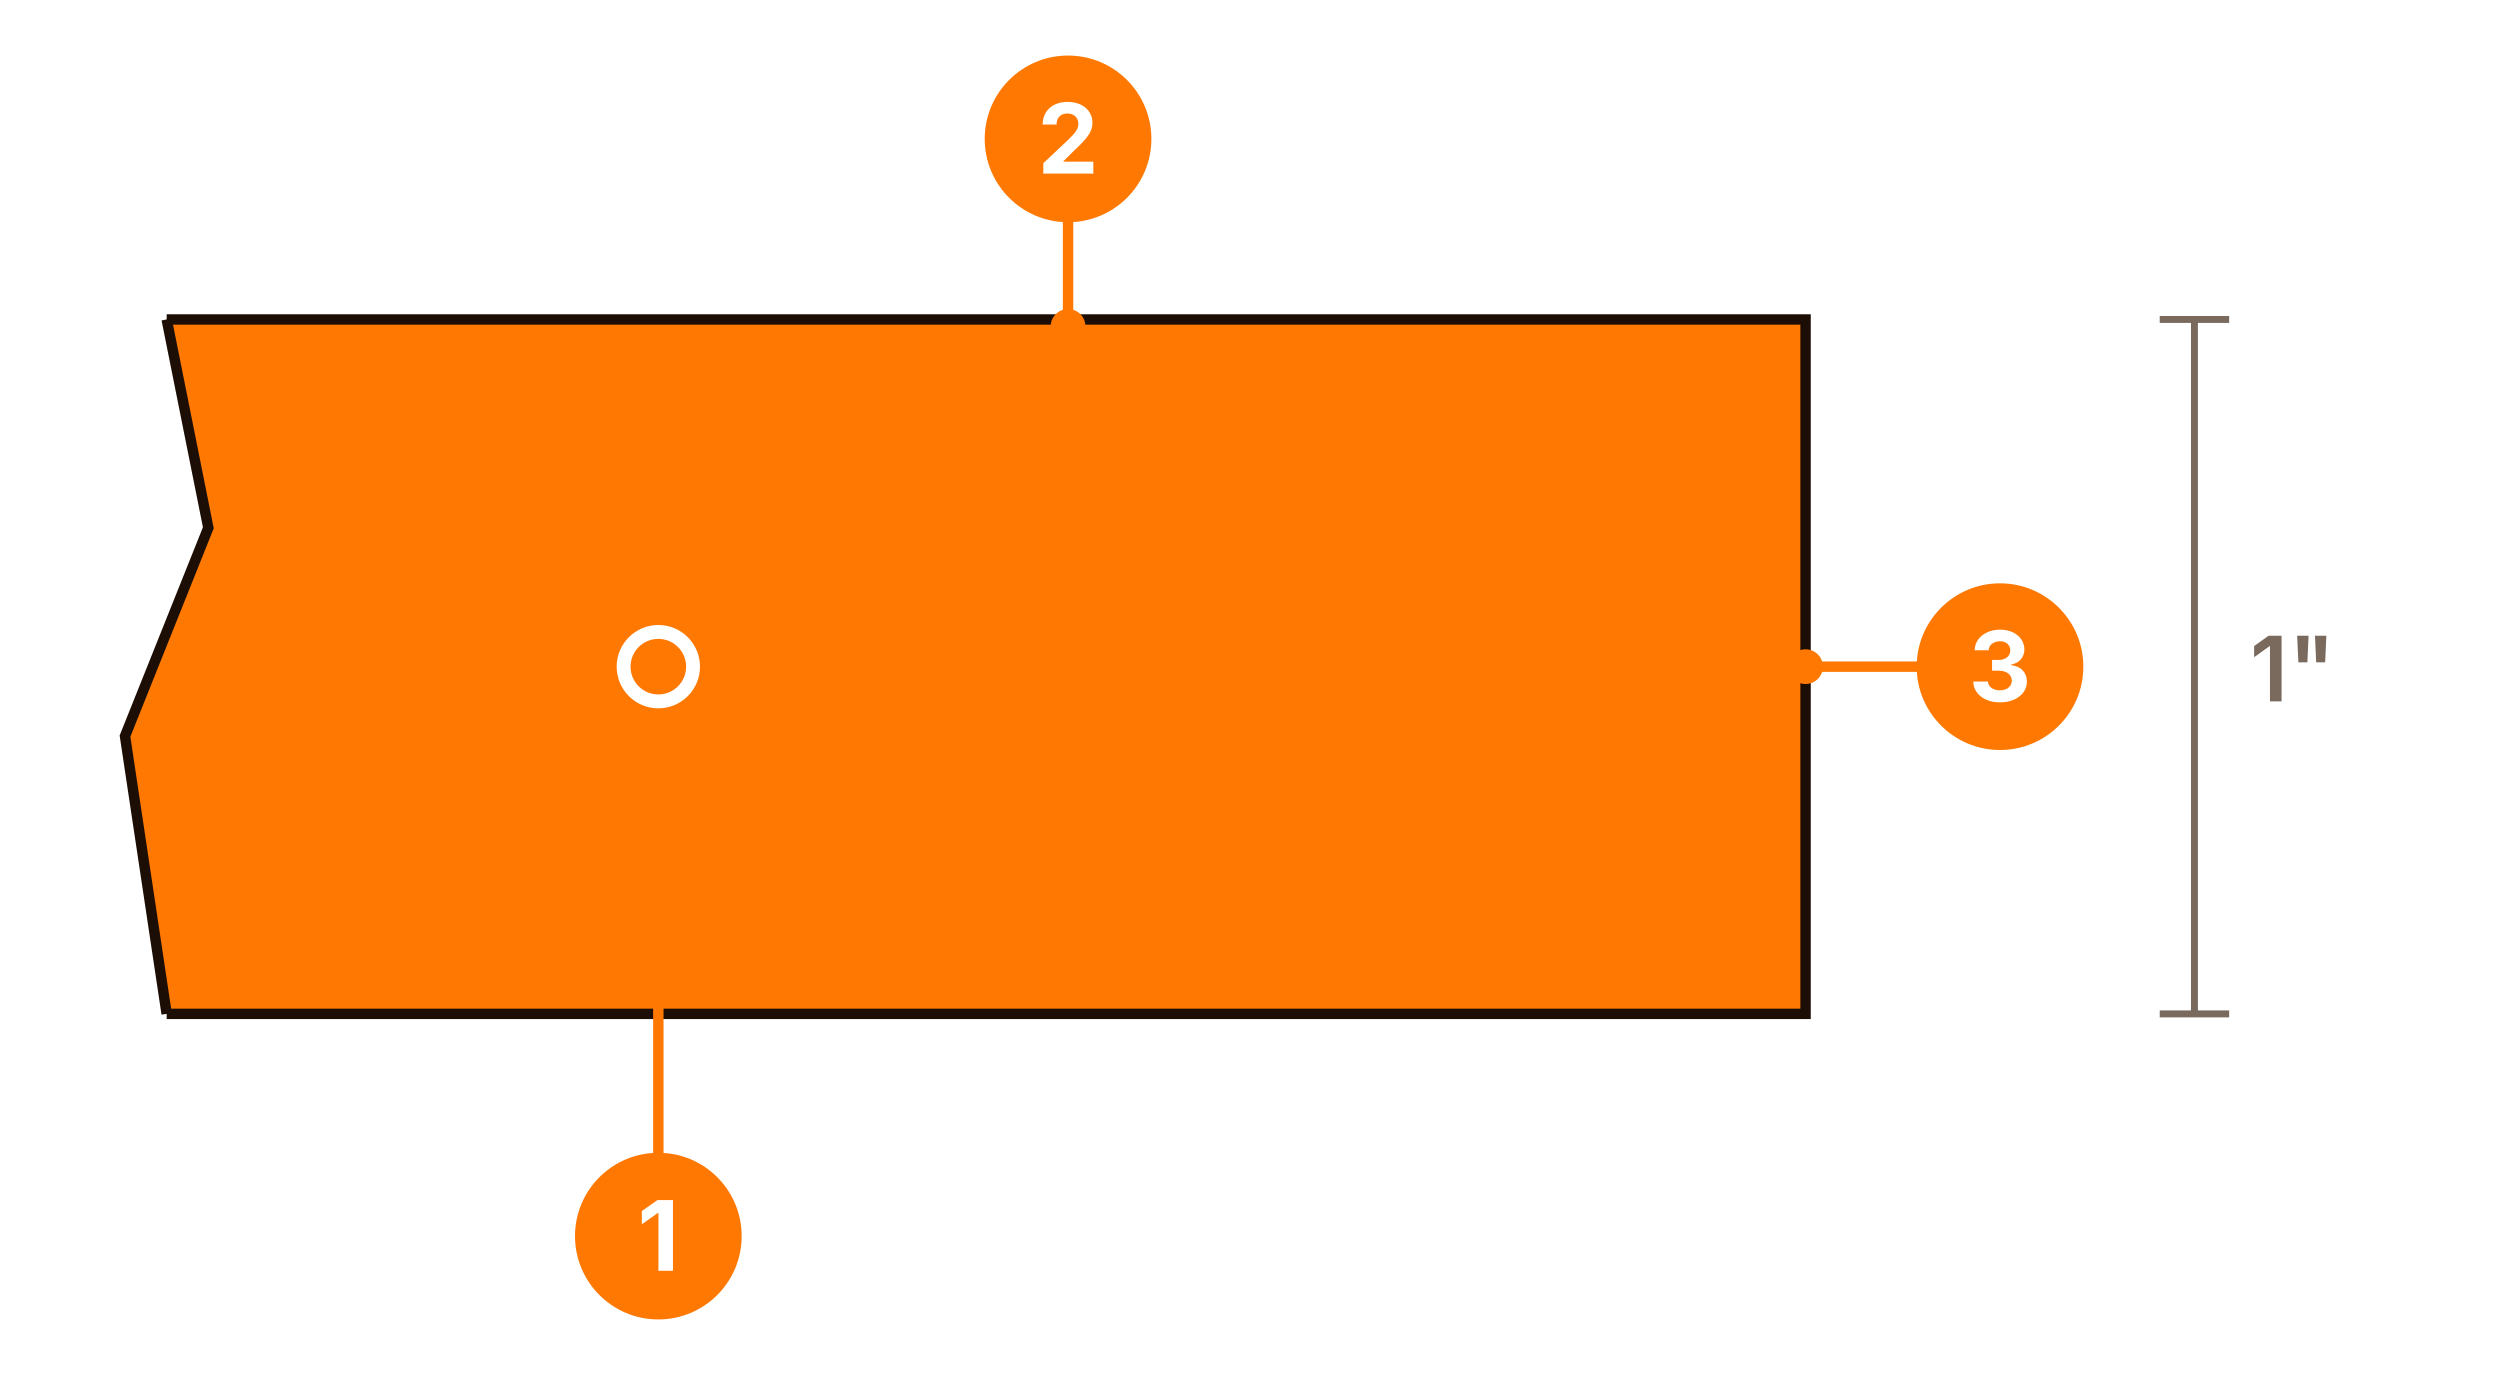
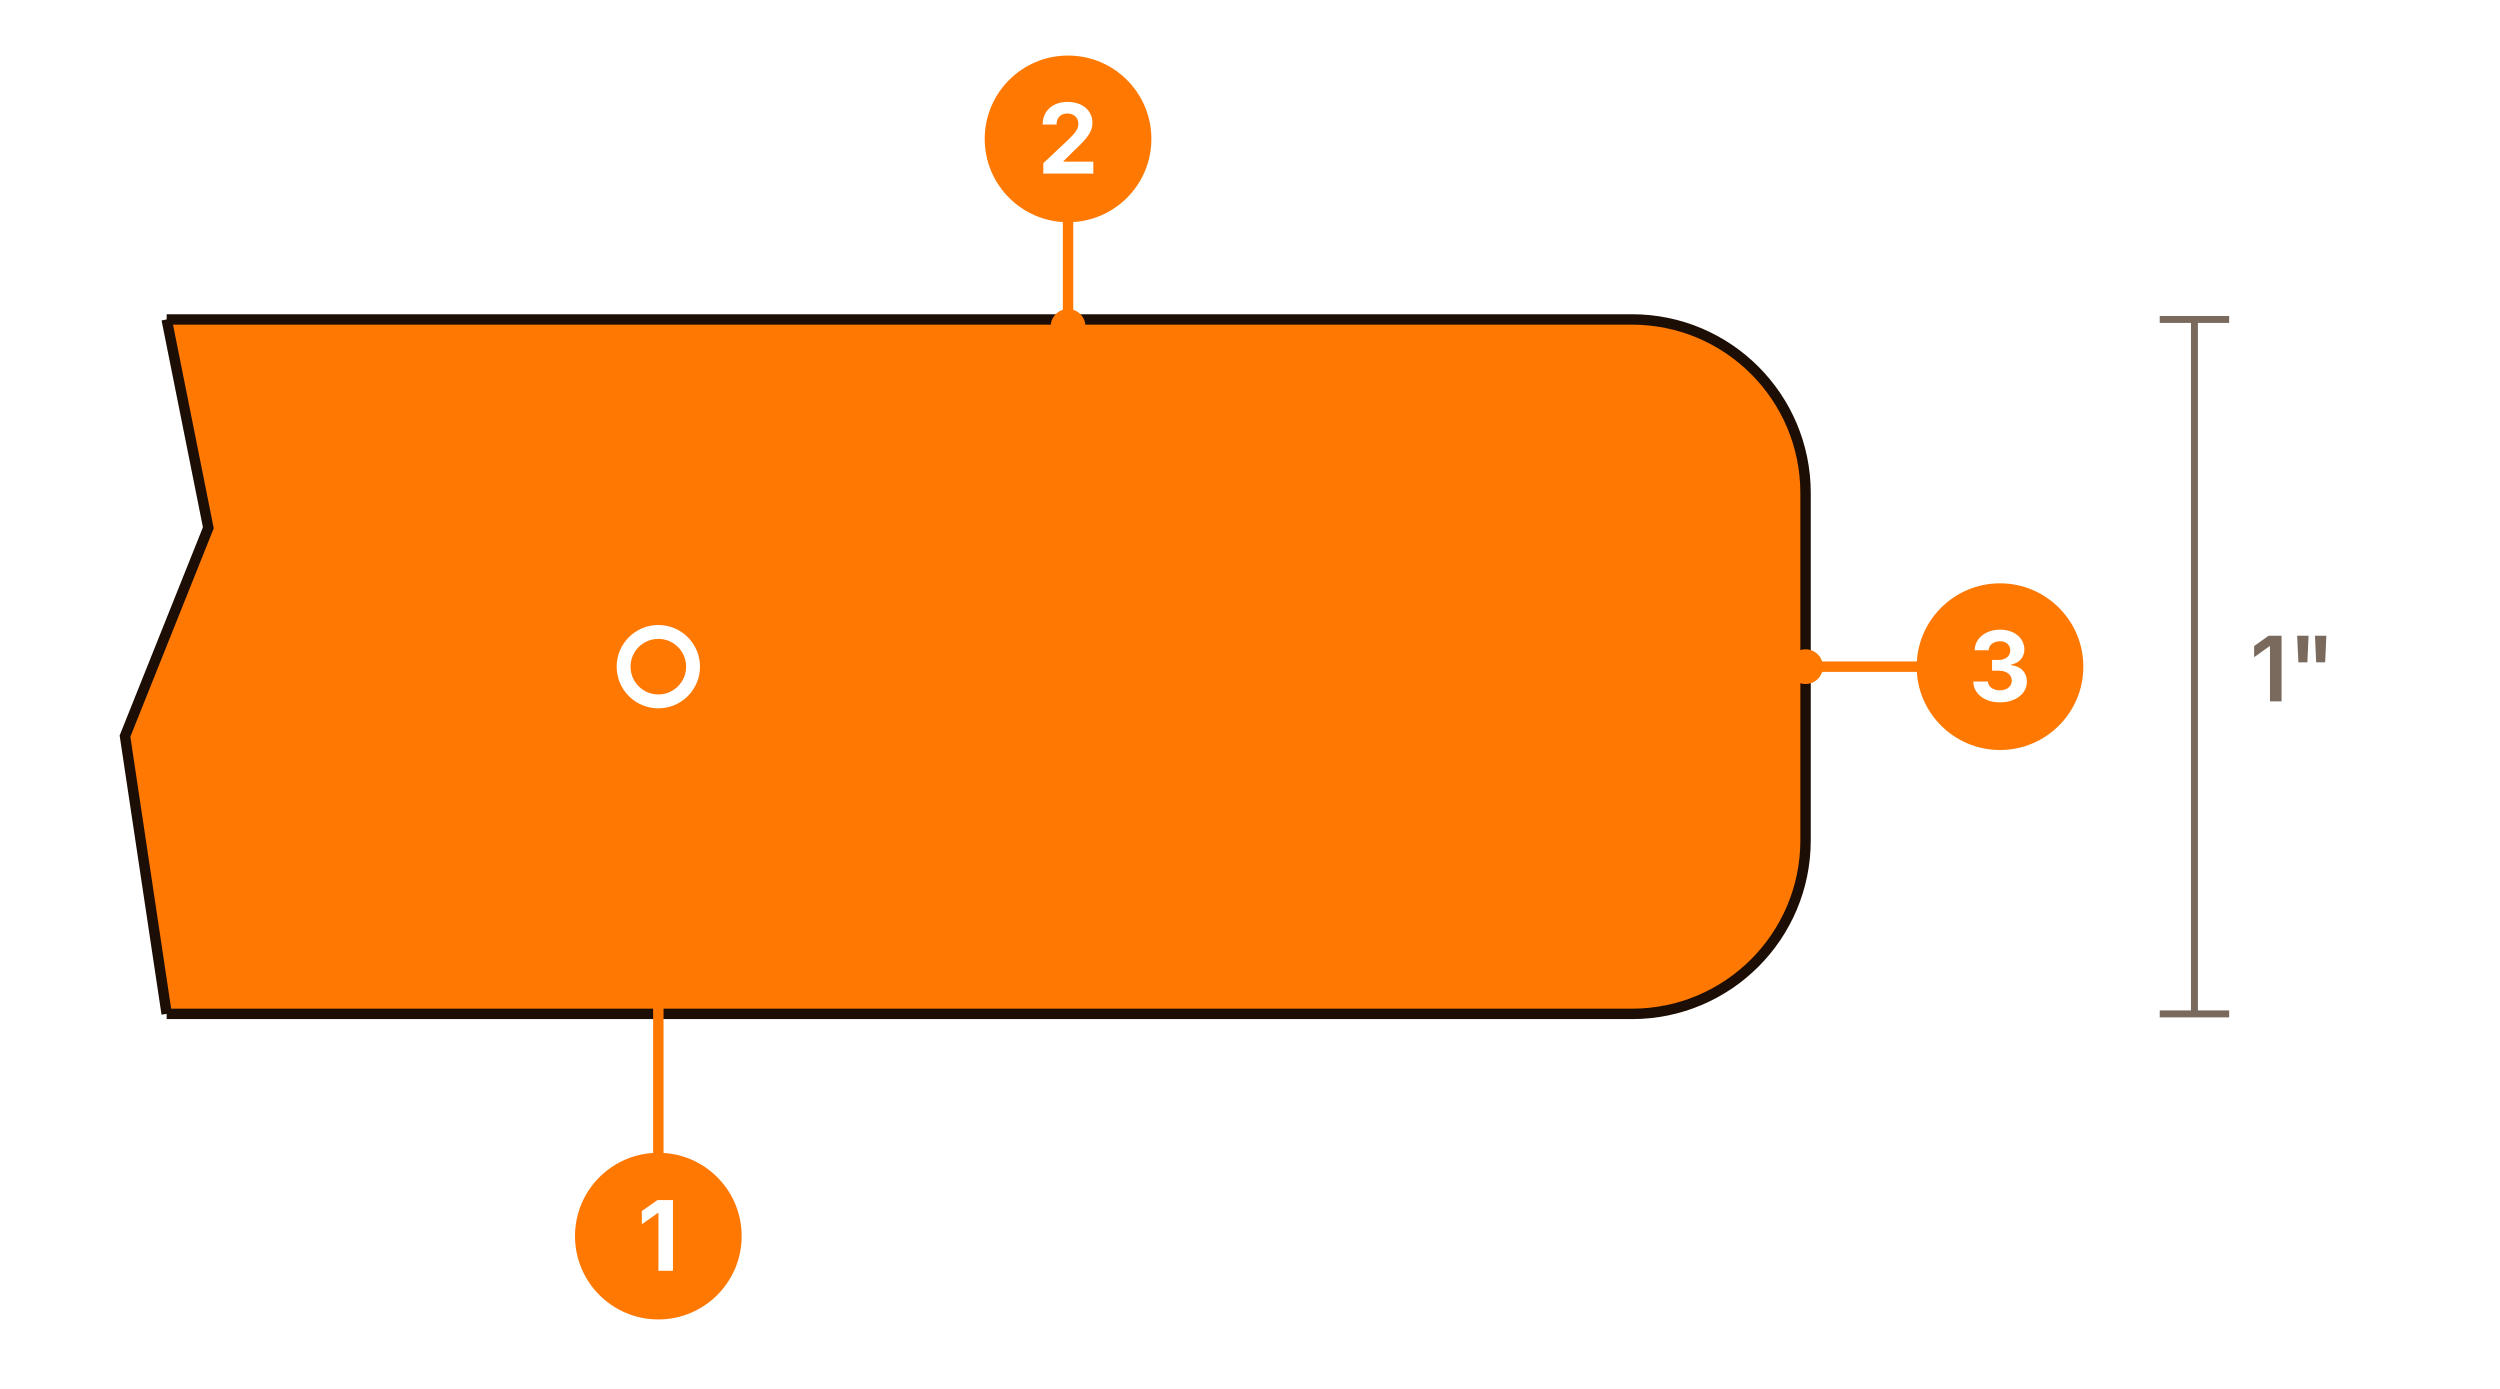
<svg xmlns="http://www.w3.org/2000/svg" viewBox="0 0 360 200" width="360" height="200" role="img" aria-labelledby="t-material-section-solid-plastic-m d-material-section-solid-plastic-m" font-family="Inter, ui-sans-serif, system-ui, sans-serif">
  <defs>
    <pattern id="hatch-material-section-solid-plastic-m" width="8" height="8" patternUnits="userSpaceOnUse" patternTransform="rotate(45)">
      <rect width="8" height="8" fill="#f2f0ec" />
      <line x1="0" y1="0" x2="0" y2="8" stroke="#cfc7bc" stroke-width="1.5" />
    </pattern>
    <marker id="tick-material-section-solid-plastic-m" viewBox="0 0 10 10" refX="5" refY="5" markerWidth="8" markerHeight="8" orient="auto">
      <path d="M2 8 L8 2" stroke="#7a6a5e" stroke-width="1.5" />
    </marker>
  </defs>
  <rect width="360" height="200" fill="#ffffff" />
  <clipPath id="m-solid-plastic-24-46-material-section-solid-plastic-m">
-     <path d="M24 46 L30 76 L18 106 L24 146 L260 146 L260 46 Z" />
+     <path d="M24 46 L235 46 A25 25 0 0 1 260 71 L260 121 A25 25 0 0 1 235 146 L24 146 L18 106 L30 76 Z" />
  </clipPath>
  <g clip-path="url(#m-solid-plastic-24-46-material-section-solid-plastic-m)">
    <rect x="14" y="46" width="246" height="100" fill="#fe7802" stroke="none" stroke-width="1.5" />
  </g>
-   <path d="M24 46 L30 76 L18 106 L24 146 M24 46 L260 46 L260 146 L24 146" fill="none" stroke="#1c0e05" stroke-width="1.5" />
+   <path d="M24 46 L30 76 L18 106 L24 146 M24 46 L235 46 A25 25 0 0 1 260 71 L260 121 A25 25 0 0 1 235 146 L24 146" fill="none" stroke="#1c0e05" stroke-width="1.5" />
  <line x1="153.8" y1="20" x2="153.8" y2="47" stroke="#fe7802" stroke-width="1.5" />
  <circle cx="153.8" cy="47" r="2.5" fill="#fe7802" />
  <circle cx="153.8" cy="20" r="12" fill="#fe7802" />
  <text x="153.8" y="25" font-size="14" font-weight="700" fill="#fff" text-anchor="middle">2</text>
  <line x1="288" y1="96" x2="260" y2="96" stroke="#fe7802" stroke-width="1.5" />
  <circle cx="260" cy="96" r="2.5" fill="#fe7802" />
  <circle cx="288" cy="96" r="12" fill="#fe7802" />
  <text x="288" y="101" font-size="14" font-weight="700" fill="#fff" text-anchor="middle">3</text>
  <line x1="94.8" y1="178" x2="94.8" y2="96" stroke="#fe7802" stroke-width="1.5" />
  <circle cx="94.8" cy="96" r="2.5" fill="#fe7802" />
  <circle cx="94.8" cy="178" r="12" fill="#fe7802" />
  <text x="94.8" y="183" font-size="14" font-weight="700" fill="#fff" text-anchor="middle">1</text>
  <circle cx="94.8" cy="96" r="5" fill="#fe7802" stroke="#fff" stroke-width="2" />
  <line x1="316" y1="46" x2="316" y2="146" stroke="#7a6a5e" stroke-width="1" />
  <line x1="311" y1="46" x2="321" y2="46" stroke="#7a6a5e" stroke-width="1" />
  <line x1="311" y1="146" x2="321" y2="146" stroke="#7a6a5e" stroke-width="1" />
  <text x="324" y="101" font-size="13" font-weight="600" fill="#7a6a5e" text-anchor="start">1"</text>
</svg>
